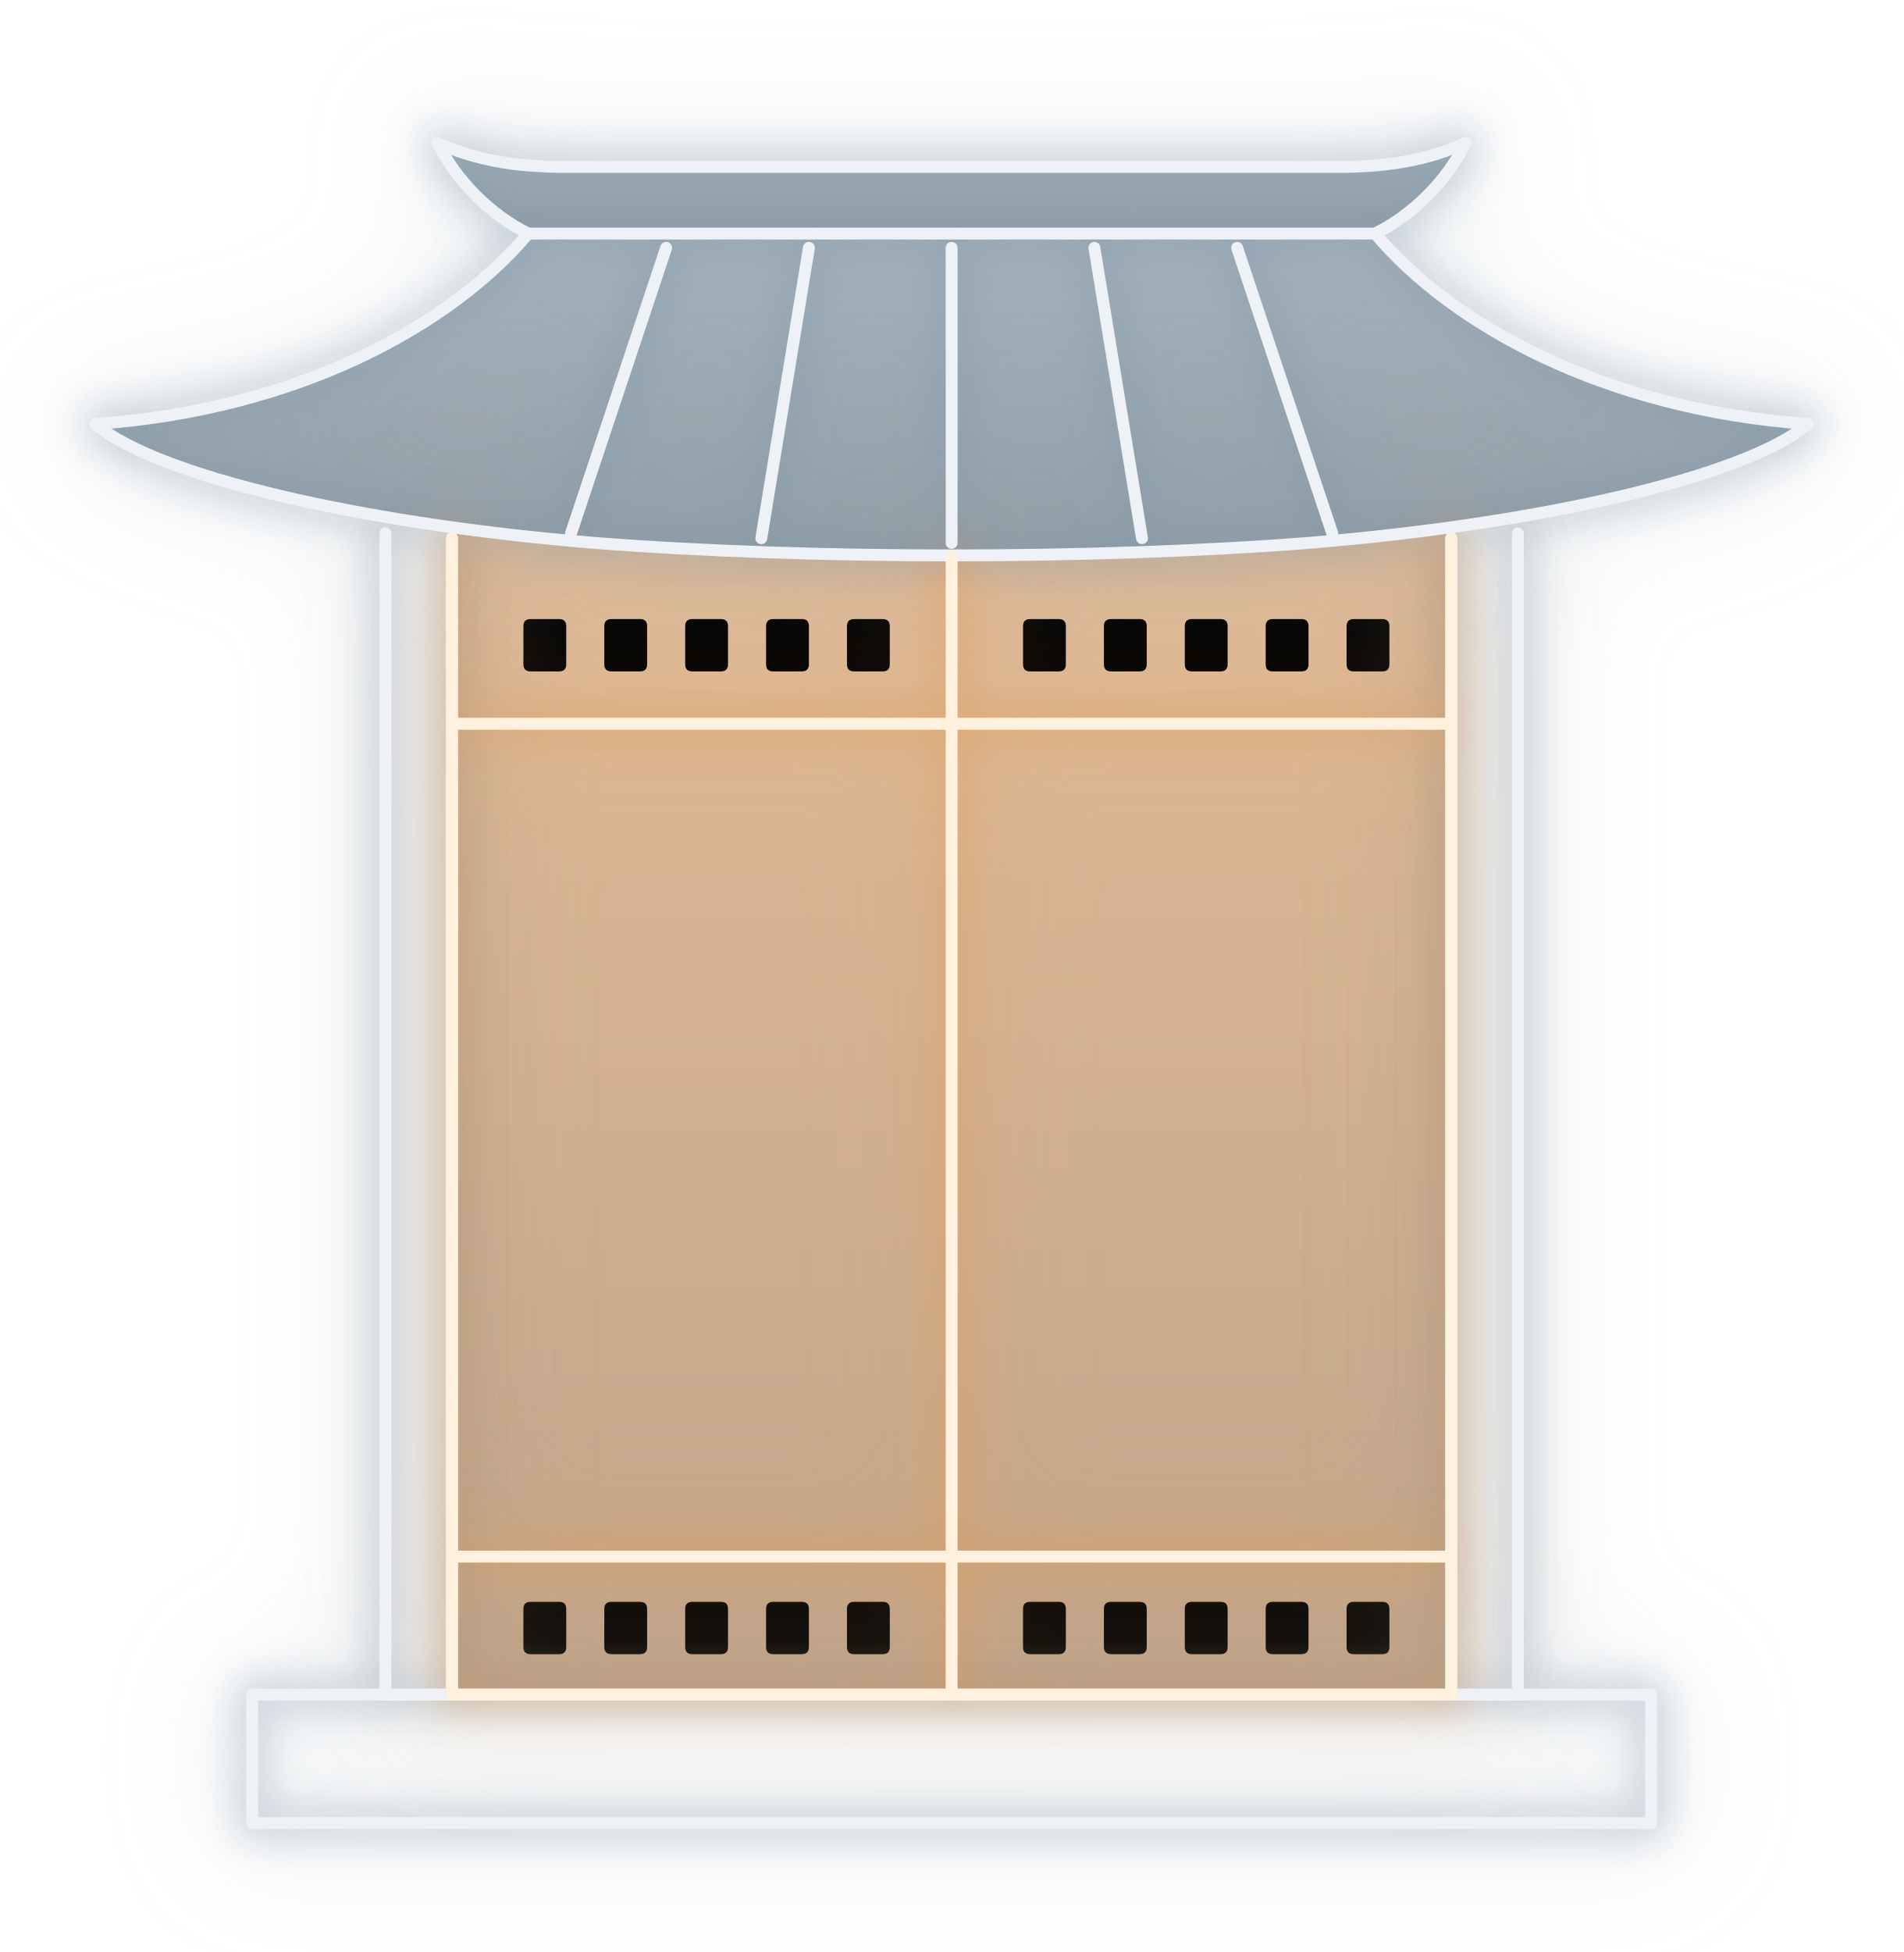
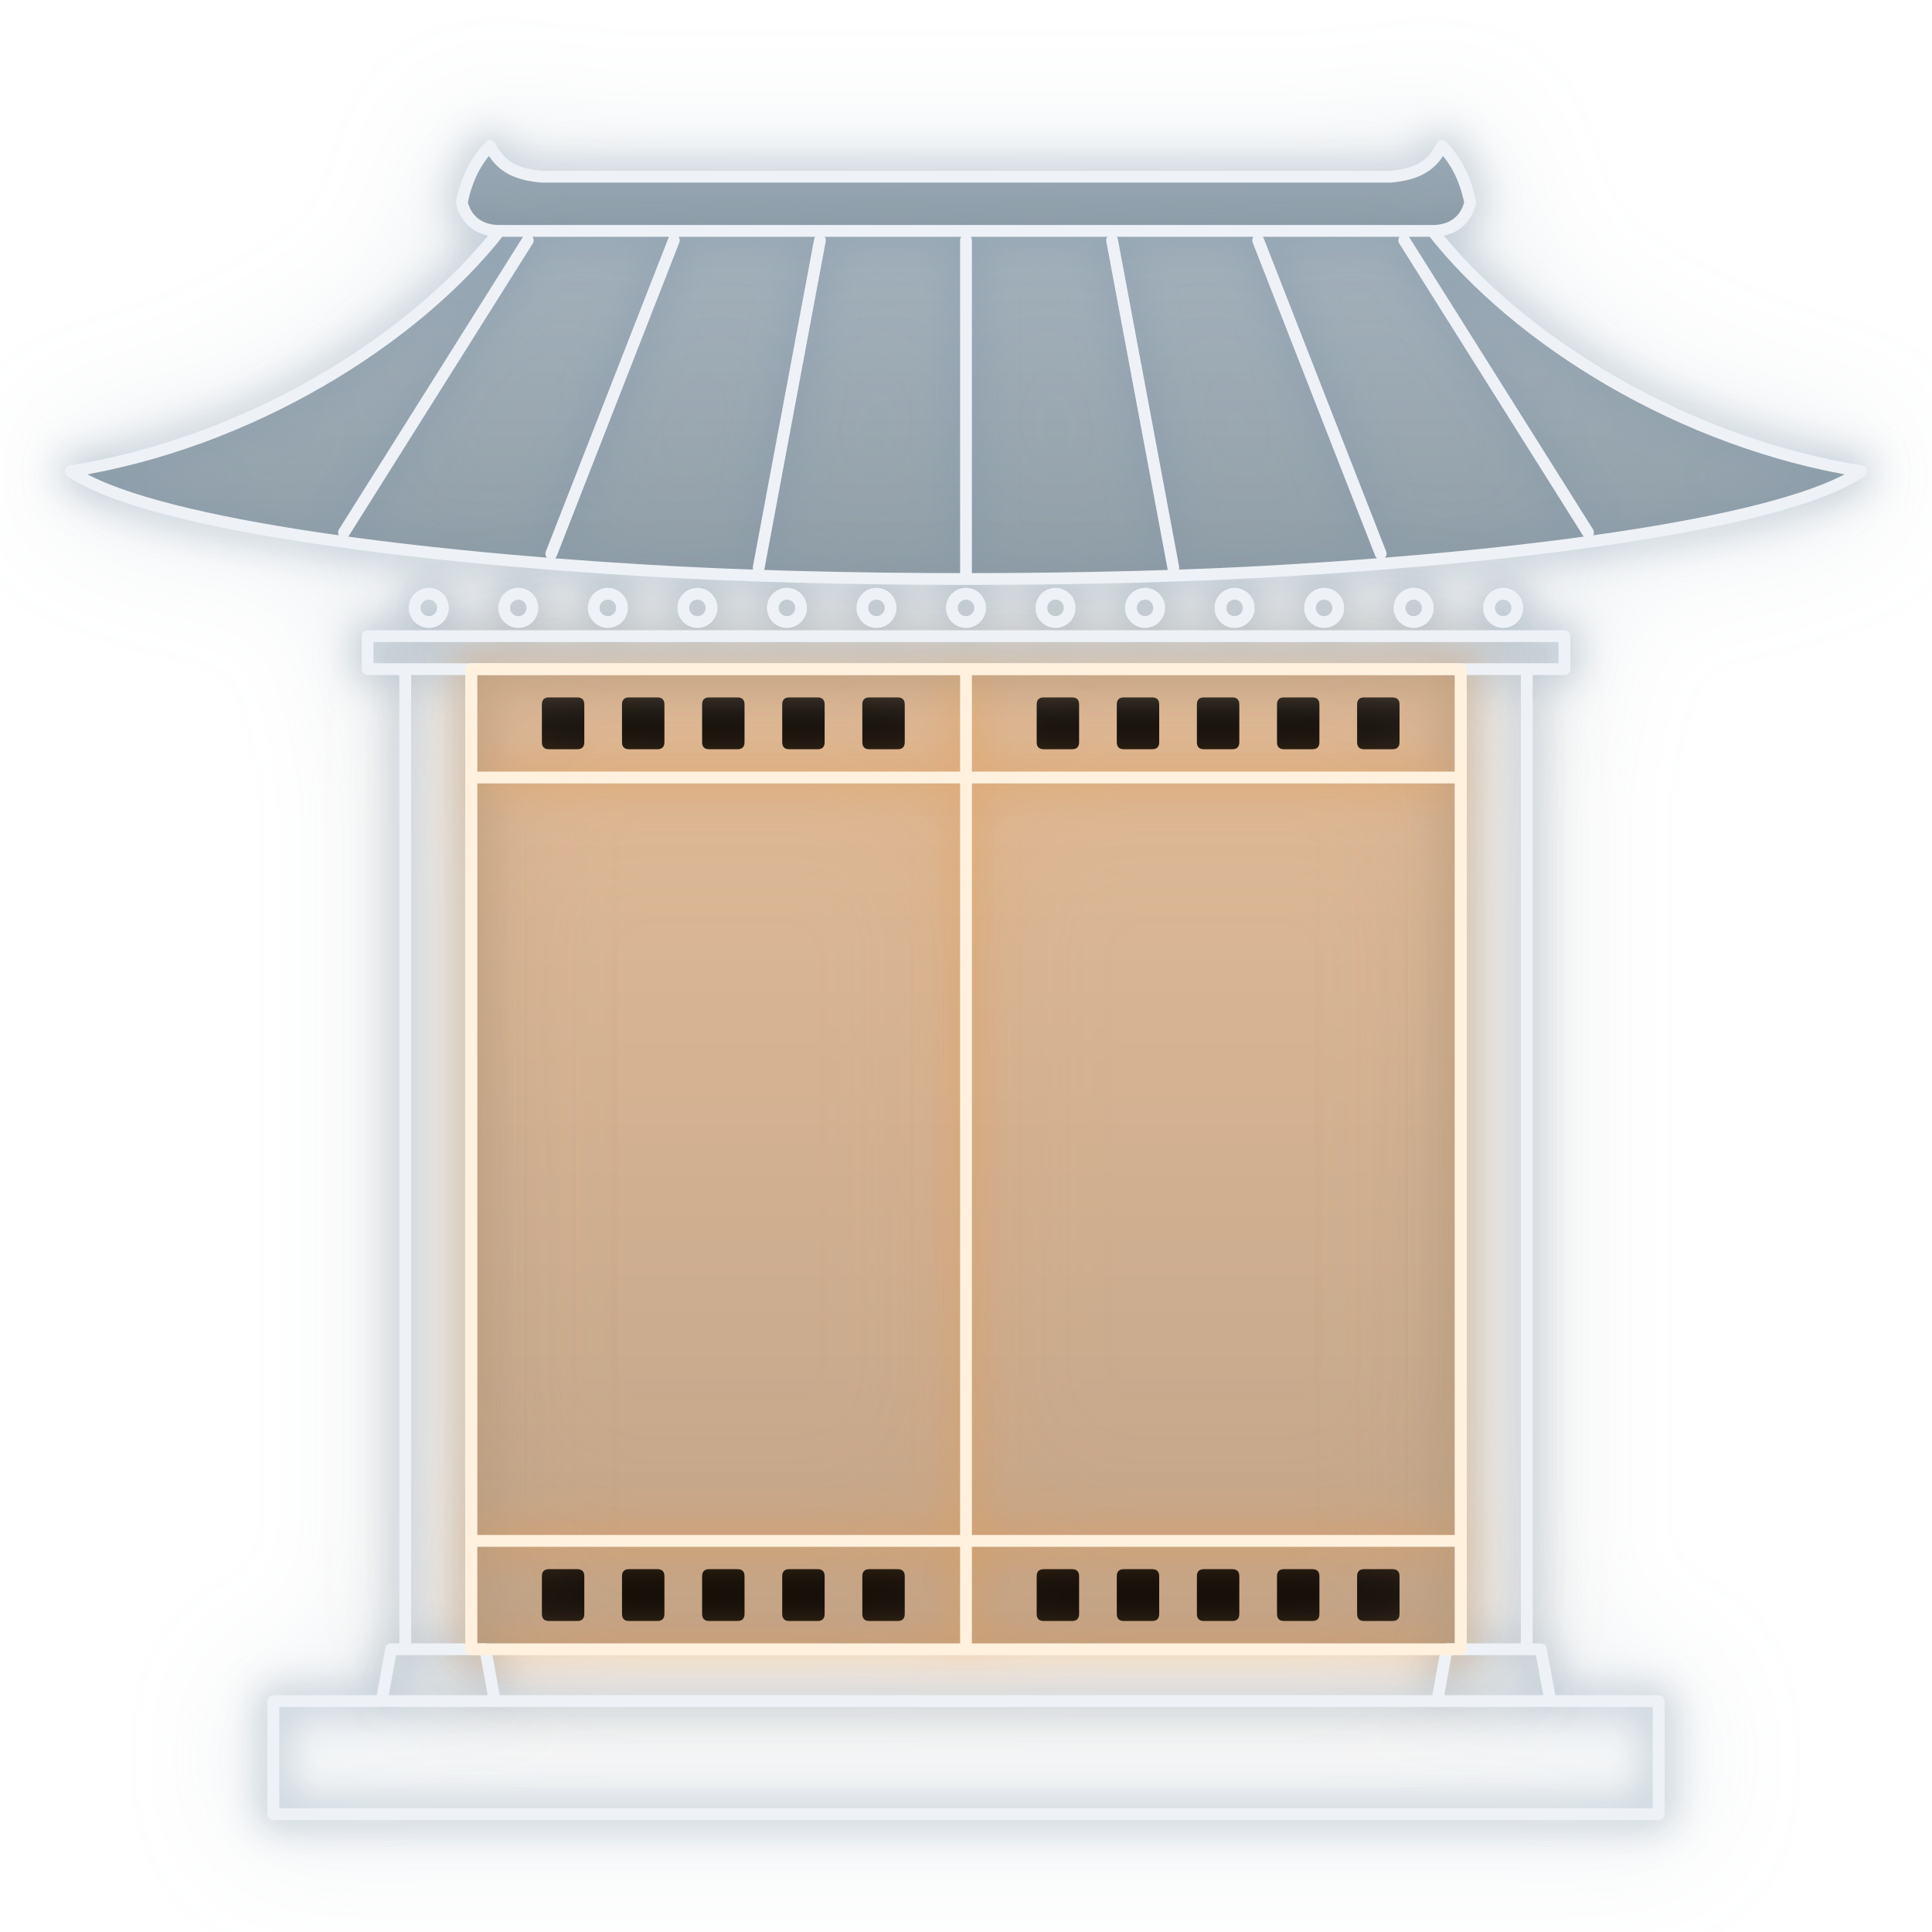
- <svg xmlns="http://www.w3.org/2000/svg" viewBox="100 80 800 820" width="512" height="525">
+ <svg xmlns="http://www.w3.org/2000/svg" viewBox="90 70 820 820" width="512" height="512">
  <defs>
    <filter id="near" filterUnits="userSpaceOnUse" x="0" y="0" width="1000" height="1000">
      <feGaussianBlur stdDeviation="8.0" />
    </filter>
    <filter id="far" filterUnits="userSpaceOnUse" x="0" y="0" width="1000" height="1000">
      <feGaussianBlur stdDeviation="25.0" />
    </filter>
    <linearGradient id="roof" x1="0" y1="0" x2="0" y2="1">
      <stop offset="0" stop-color="#5E7688" />
      <stop offset="1" stop-color="#38505F" />
    </linearGradient>
    <linearGradient id="door" x1="0" y1="0" x2="0" y2="1">
      <stop offset="0" stop-color="#C98443" />
      <stop offset="1" stop-color="#8E5A2A" />
    </linearGradient>
  </defs>
  <g stroke="none" opacity="0.55">
-     <path fill="url(#roof)" d="M322 178 C290 216 226 252 140 258 C166 280 252 300 350 308 C440 315 560 315 650 308 C748 300 834 280 860 258 C774 252 710 216 678 178 Z" />
-     <path fill="url(#roof)" d="M322 178 C306 170 292 156 284 140 C300 147 316 150 338 150 L662 150 C684 150 700 147 716 140 C708 156 694 170 678 178 Z" />
-     <path fill="url(#door)" d="M290 302 Q500 326 710 302 L710 792 L290 792 Z" />
+     <path fill="url(#roof)" d="M302 168 C266 214 196 258 120 270 C152 292 262 306 362 312 C442 317 558 317 638 312 C738 306 848 292 880 270 C804 258 734 214 698 168 Z" />
+     <path fill="url(#roof)" d="M286 156 C288 146 292 138 298 132 C302 140 308 144 320 145 L680 145 C692 144 698 140 702 132 C708 138 712 146 714 156 C712 164 706 168 698 168 L302 168 C294 168 288 164 286 156 Z" />
+     <path fill="url(#door)" d="M290 354 L710 354 L710 770 L290 770 Z" />
  </g>
-   <path fill="#000" d="M323 340 L335 340 Q338 340 338 343 L338 359 Q338 362 335 362 L323 362 Q320 362 320 359 L320 343 Q320 340 323 340 ZM323 753 L335 753 Q338 753 338 756 L338 772 Q338 775 335 775 L323 775 Q320 775 320 772 L320 756 Q320 753 323 753 ZM357 340 L369 340 Q372 340 372 343 L372 359 Q372 362 369 362 L357 362 Q354 362 354 359 L354 343 Q354 340 357 340 ZM357 753 L369 753 Q372 753 372 756 L372 772 Q372 775 369 775 L357 775 Q354 775 354 772 L354 756 Q354 753 357 753 ZM391 340 L403 340 Q406 340 406 343 L406 359 Q406 362 403 362 L391 362 Q388 362 388 359 L388 343 Q388 340 391 340 ZM391 753 L403 753 Q406 753 406 756 L406 772 Q406 775 403 775 L391 775 Q388 775 388 772 L388 756 Q388 753 391 753 ZM425 340 L437 340 Q440 340 440 343 L440 359 Q440 362 437 362 L425 362 Q422 362 422 359 L422 343 Q422 340 425 340 ZM425 753 L437 753 Q440 753 440 756 L440 772 Q440 775 437 775 L425 775 Q422 775 422 772 L422 756 Q422 753 425 753 ZM459 340 L471 340 Q474 340 474 343 L474 359 Q474 362 471 362 L459 362 Q456 362 456 359 L456 343 Q456 340 459 340 ZM459 753 L471 753 Q474 753 474 756 L474 772 Q474 775 471 775 L459 775 Q456 775 456 772 L456 756 Q456 753 459 753 ZM533 340 L545 340 Q548 340 548 343 L548 359 Q548 362 545 362 L533 362 Q530 362 530 359 L530 343 Q530 340 533 340 ZM533 753 L545 753 Q548 753 548 756 L548 772 Q548 775 545 775 L533 775 Q530 775 530 772 L530 756 Q530 753 533 753 ZM567 340 L579 340 Q582 340 582 343 L582 359 Q582 362 579 362 L567 362 Q564 362 564 359 L564 343 Q564 340 567 340 ZM567 753 L579 753 Q582 753 582 756 L582 772 Q582 775 579 775 L567 775 Q564 775 564 772 L564 756 Q564 753 567 753 ZM601 340 L613 340 Q616 340 616 343 L616 359 Q616 362 613 362 L601 362 Q598 362 598 359 L598 343 Q598 340 601 340 ZM601 753 L613 753 Q616 753 616 756 L616 772 Q616 775 613 775 L601 775 Q598 775 598 772 L598 756 Q598 753 601 753 ZM635 340 L647 340 Q650 340 650 343 L650 359 Q650 362 647 362 L635 362 Q632 362 632 359 L632 343 Q632 340 635 340 ZM635 753 L647 753 Q650 753 650 756 L650 772 Q650 775 647 775 L635 775 Q632 775 632 772 L632 756 Q632 753 635 753 ZM669 340 L681 340 Q684 340 684 343 L684 359 Q684 362 681 362 L669 362 Q666 362 666 359 L666 343 Q666 340 669 340 ZM669 753 L681 753 Q684 753 684 756 L684 772 Q684 775 681 775 L669 775 Q666 775 666 772 L666 756 Q666 753 669 753 Z" />
+   <path fill="#000" d="M323 366 L335 366 Q338 366 338 369 L338 385 Q338 388 335 388 L323 388 Q320 388 320 385 L320 369 Q320 366 323 366 ZM323 736 L335 736 Q338 736 338 739 L338 755 Q338 758 335 758 L323 758 Q320 758 320 755 L320 739 Q320 736 323 736 ZM357 366 L369 366 Q372 366 372 369 L372 385 Q372 388 369 388 L357 388 Q354 388 354 385 L354 369 Q354 366 357 366 ZM357 736 L369 736 Q372 736 372 739 L372 755 Q372 758 369 758 L357 758 Q354 758 354 755 L354 739 Q354 736 357 736 ZM391 366 L403 366 Q406 366 406 369 L406 385 Q406 388 403 388 L391 388 Q388 388 388 385 L388 369 Q388 366 391 366 ZM391 736 L403 736 Q406 736 406 739 L406 755 Q406 758 403 758 L391 758 Q388 758 388 755 L388 739 Q388 736 391 736 ZM425 366 L437 366 Q440 366 440 369 L440 385 Q440 388 437 388 L425 388 Q422 388 422 385 L422 369 Q422 366 425 366 ZM425 736 L437 736 Q440 736 440 739 L440 755 Q440 758 437 758 L425 758 Q422 758 422 755 L422 739 Q422 736 425 736 ZM459 366 L471 366 Q474 366 474 369 L474 385 Q474 388 471 388 L459 388 Q456 388 456 385 L456 369 Q456 366 459 366 ZM459 736 L471 736 Q474 736 474 739 L474 755 Q474 758 471 758 L459 758 Q456 758 456 755 L456 739 Q456 736 459 736 ZM533 366 L545 366 Q548 366 548 369 L548 385 Q548 388 545 388 L533 388 Q530 388 530 385 L530 369 Q530 366 533 366 ZM533 736 L545 736 Q548 736 548 739 L548 755 Q548 758 545 758 L533 758 Q530 758 530 755 L530 739 Q530 736 533 736 ZM567 366 L579 366 Q582 366 582 369 L582 385 Q582 388 579 388 L567 388 Q564 388 564 385 L564 369 Q564 366 567 366 ZM567 736 L579 736 Q582 736 582 739 L582 755 Q582 758 579 758 L567 758 Q564 758 564 755 L564 739 Q564 736 567 736 ZM601 366 L613 366 Q616 366 616 369 L616 385 Q616 388 613 388 L601 388 Q598 388 598 385 L598 369 Q598 366 601 366 ZM601 736 L613 736 Q616 736 616 739 L616 755 Q616 758 613 758 L601 758 Q598 758 598 755 L598 739 Q598 736 601 736 ZM635 366 L647 366 Q650 366 650 369 L650 385 Q650 388 647 388 L635 388 Q632 388 632 385 L632 369 Q632 366 635 366 ZM635 736 L647 736 Q650 736 650 739 L650 755 Q650 758 647 758 L635 758 Q632 758 632 755 L632 739 Q632 736 635 736 ZM669 366 L681 366 Q684 366 684 369 L684 385 Q684 388 681 388 L669 388 Q666 388 666 385 L666 369 Q666 366 669 366 ZM669 736 L681 736 Q684 736 684 739 L684 755 Q684 758 681 758 L669 758 Q666 758 666 755 L666 739 Q666 736 669 736 Z" />
  <g fill="none" stroke-linejoin="round" stroke-linecap="round">
-     <path d="M322 178 C306 170 292 156 284 140 C300 147 316 150 338 150 L662 150 C684 150 700 147 716 140 C708 156 694 170 678 178 Z M322 178 C290 216 226 252 140 258 M678 178 C710 216 774 252 860 258 M140 258 C166 280 252 300 350 308 C440 315 560 315 650 308 C748 300 834 280 860 258 M380 184 L340 304M440 184 L420 306M500 184 L500 308M560 184 L580 306M620 184 L660 304  M262 304 L262 792 M290 306 L290 792 M710 306 L710 792 M738 304 L738 792 M206 792 L794 792 L794 846 L206 846 Z" stroke="#7F95A8" stroke-width="25.0" opacity="0.16" filter="url(#far)" />
-     <path d="M322 178 C306 170 292 156 284 140 C300 147 316 150 338 150 L662 150 C684 150 700 147 716 140 C708 156 694 170 678 178 Z M322 178 C290 216 226 252 140 258 M678 178 C710 216 774 252 860 258 M140 258 C166 280 252 300 350 308 C440 315 560 315 650 308 C748 300 834 280 860 258 M380 184 L340 304M440 184 L420 306M500 184 L500 308M560 184 L580 306M620 184 L660 304  M262 304 L262 792 M290 306 L290 792 M710 306 L710 792 M738 304 L738 792 M206 792 L794 792 L794 846 L206 846 Z" stroke="#7F95A8" stroke-width="11.0" opacity="0.45" filter="url(#near)" />
-     <path d="M290 306 L290 792 L710 792 L710 306 M500 314 L500 792 M290 384 L710 384 M290 734 L710 734" stroke="#E09A55" stroke-width="25.0" opacity="0.16" filter="url(#far)" />
-     <path d="M290 306 L290 792 L710 792 L710 306 M500 314 L500 792 M290 384 L710 384 M290 734 L710 734" stroke="#E09A55" stroke-width="11.0" opacity="0.45" filter="url(#near)" />
-     <path d="M322 178 C306 170 292 156 284 140 C300 147 316 150 338 150 L662 150 C684 150 700 147 716 140 C708 156 694 170 678 178 Z M322 178 C290 216 226 252 140 258 M678 178 C710 216 774 252 860 258 M140 258 C166 280 252 300 350 308 C440 315 560 315 650 308 C748 300 834 280 860 258 M380 184 L340 304M440 184 L420 306M500 184 L500 308M560 184 L580 306M620 184 L660 304  M262 304 L262 792 M290 306 L290 792 M710 306 L710 792 M738 304 L738 792 M206 792 L794 792 L794 846 L206 846 Z" stroke="#EEF2F7" stroke-width="5.0" />
-     <path d="M290 306 L290 792 L710 792 L710 306 M500 314 L500 792 M290 384 L710 384 M290 734 L710 734" stroke="#FFF1DE" stroke-width="5.0" />
+     <path d="M286 156 C288 146 292 138 298 132 C302 140 308 144 320 145 L680 145 C692 144 698 140 702 132 C708 138 712 146 714 156 C712 164 706 168 698 168 L302 168 C294 168 288 164 286 156 Z M302 168 C266 214 196 258 120 270 M698 168 C734 214 804 258 880 270 M120 270 C152 292 262 306 362 312 C442 317 558 317 638 312 C738 306 848 292 880 270 M314 172 L236 296M376 172 L324 305M438 172 L412 311M500 172 L500 313M562 172 L588 311M624 172 L676 305M686 172 L764 296 M278 328 a6 6 0 1 0 -12 0 a6 6 0 1 0 12 0 M316 328 a6 6 0 1 0 -12 0 a6 6 0 1 0 12 0 M354 328 a6 6 0 1 0 -12 0 a6 6 0 1 0 12 0 M392 328 a6 6 0 1 0 -12 0 a6 6 0 1 0 12 0 M430 328 a6 6 0 1 0 -12 0 a6 6 0 1 0 12 0 M468 328 a6 6 0 1 0 -12 0 a6 6 0 1 0 12 0 M506 328 a6 6 0 1 0 -12 0 a6 6 0 1 0 12 0 M544 328 a6 6 0 1 0 -12 0 a6 6 0 1 0 12 0 M582 328 a6 6 0 1 0 -12 0 a6 6 0 1 0 12 0 M620 328 a6 6 0 1 0 -12 0 a6 6 0 1 0 12 0 M658 328 a6 6 0 1 0 -12 0 a6 6 0 1 0 12 0 M696 328 a6 6 0 1 0 -12 0 a6 6 0 1 0 12 0 M734 328 a6 6 0 1 0 -12 0 a6 6 0 1 0 12 0  M246 340 L754 340 L754 354 L246 354 Z M262 354 L262 770 M290 354 L290 770 M710 354 L710 770 M738 354 L738 770 M252 792 L256 770 L296 770 L300 792 M700 792 L704 770 L744 770 L748 792 M206 792 L794 792 L794 840 L206 840 Z" stroke="#7F95A8" stroke-width="25.0" opacity="0.16" filter="url(#far)" />
+     <path d="M286 156 C288 146 292 138 298 132 C302 140 308 144 320 145 L680 145 C692 144 698 140 702 132 C708 138 712 146 714 156 C712 164 706 168 698 168 L302 168 C294 168 288 164 286 156 Z M302 168 C266 214 196 258 120 270 M698 168 C734 214 804 258 880 270 M120 270 C152 292 262 306 362 312 C442 317 558 317 638 312 C738 306 848 292 880 270 M314 172 L236 296M376 172 L324 305M438 172 L412 311M500 172 L500 313M562 172 L588 311M624 172 L676 305M686 172 L764 296 M278 328 a6 6 0 1 0 -12 0 a6 6 0 1 0 12 0 M316 328 a6 6 0 1 0 -12 0 a6 6 0 1 0 12 0 M354 328 a6 6 0 1 0 -12 0 a6 6 0 1 0 12 0 M392 328 a6 6 0 1 0 -12 0 a6 6 0 1 0 12 0 M430 328 a6 6 0 1 0 -12 0 a6 6 0 1 0 12 0 M468 328 a6 6 0 1 0 -12 0 a6 6 0 1 0 12 0 M506 328 a6 6 0 1 0 -12 0 a6 6 0 1 0 12 0 M544 328 a6 6 0 1 0 -12 0 a6 6 0 1 0 12 0 M582 328 a6 6 0 1 0 -12 0 a6 6 0 1 0 12 0 M620 328 a6 6 0 1 0 -12 0 a6 6 0 1 0 12 0 M658 328 a6 6 0 1 0 -12 0 a6 6 0 1 0 12 0 M696 328 a6 6 0 1 0 -12 0 a6 6 0 1 0 12 0 M734 328 a6 6 0 1 0 -12 0 a6 6 0 1 0 12 0  M246 340 L754 340 L754 354 L246 354 Z M262 354 L262 770 M290 354 L290 770 M710 354 L710 770 M738 354 L738 770 M252 792 L256 770 L296 770 L300 792 M700 792 L704 770 L744 770 L748 792 M206 792 L794 792 L794 840 L206 840 Z" stroke="#7F95A8" stroke-width="11.0" opacity="0.45" filter="url(#near)" />
+     <path d="M290 354 L710 354 L710 770 L290 770 Z M500 354 L500 770 M290 400 L710 400 M290 724 L710 724" stroke="#E09A55" stroke-width="25.0" opacity="0.16" filter="url(#far)" />
+     <path d="M290 354 L710 354 L710 770 L290 770 Z M500 354 L500 770 M290 400 L710 400 M290 724 L710 724" stroke="#E09A55" stroke-width="11.0" opacity="0.45" filter="url(#near)" />
+     <path d="M286 156 C288 146 292 138 298 132 C302 140 308 144 320 145 L680 145 C692 144 698 140 702 132 C708 138 712 146 714 156 C712 164 706 168 698 168 L302 168 C294 168 288 164 286 156 Z M302 168 C266 214 196 258 120 270 M698 168 C734 214 804 258 880 270 M120 270 C152 292 262 306 362 312 C442 317 558 317 638 312 C738 306 848 292 880 270 M314 172 L236 296M376 172 L324 305M438 172 L412 311M500 172 L500 313M562 172 L588 311M624 172 L676 305M686 172 L764 296 M278 328 a6 6 0 1 0 -12 0 a6 6 0 1 0 12 0 M316 328 a6 6 0 1 0 -12 0 a6 6 0 1 0 12 0 M354 328 a6 6 0 1 0 -12 0 a6 6 0 1 0 12 0 M392 328 a6 6 0 1 0 -12 0 a6 6 0 1 0 12 0 M430 328 a6 6 0 1 0 -12 0 a6 6 0 1 0 12 0 M468 328 a6 6 0 1 0 -12 0 a6 6 0 1 0 12 0 M506 328 a6 6 0 1 0 -12 0 a6 6 0 1 0 12 0 M544 328 a6 6 0 1 0 -12 0 a6 6 0 1 0 12 0 M582 328 a6 6 0 1 0 -12 0 a6 6 0 1 0 12 0 M620 328 a6 6 0 1 0 -12 0 a6 6 0 1 0 12 0 M658 328 a6 6 0 1 0 -12 0 a6 6 0 1 0 12 0 M696 328 a6 6 0 1 0 -12 0 a6 6 0 1 0 12 0 M734 328 a6 6 0 1 0 -12 0 a6 6 0 1 0 12 0  M246 340 L754 340 L754 354 L246 354 Z M262 354 L262 770 M290 354 L290 770 M710 354 L710 770 M738 354 L738 770 M252 792 L256 770 L296 770 L300 792 M700 792 L704 770 L744 770 L748 792 M206 792 L794 792 L794 840 L206 840 Z" stroke="#EEF2F7" stroke-width="5.0" />
+     <path d="M290 354 L710 354 L710 770 L290 770 Z M500 354 L500 770 M290 400 L710 400 M290 724 L710 724" stroke="#FFF1DE" stroke-width="5.0" />
  </g>
</svg>
